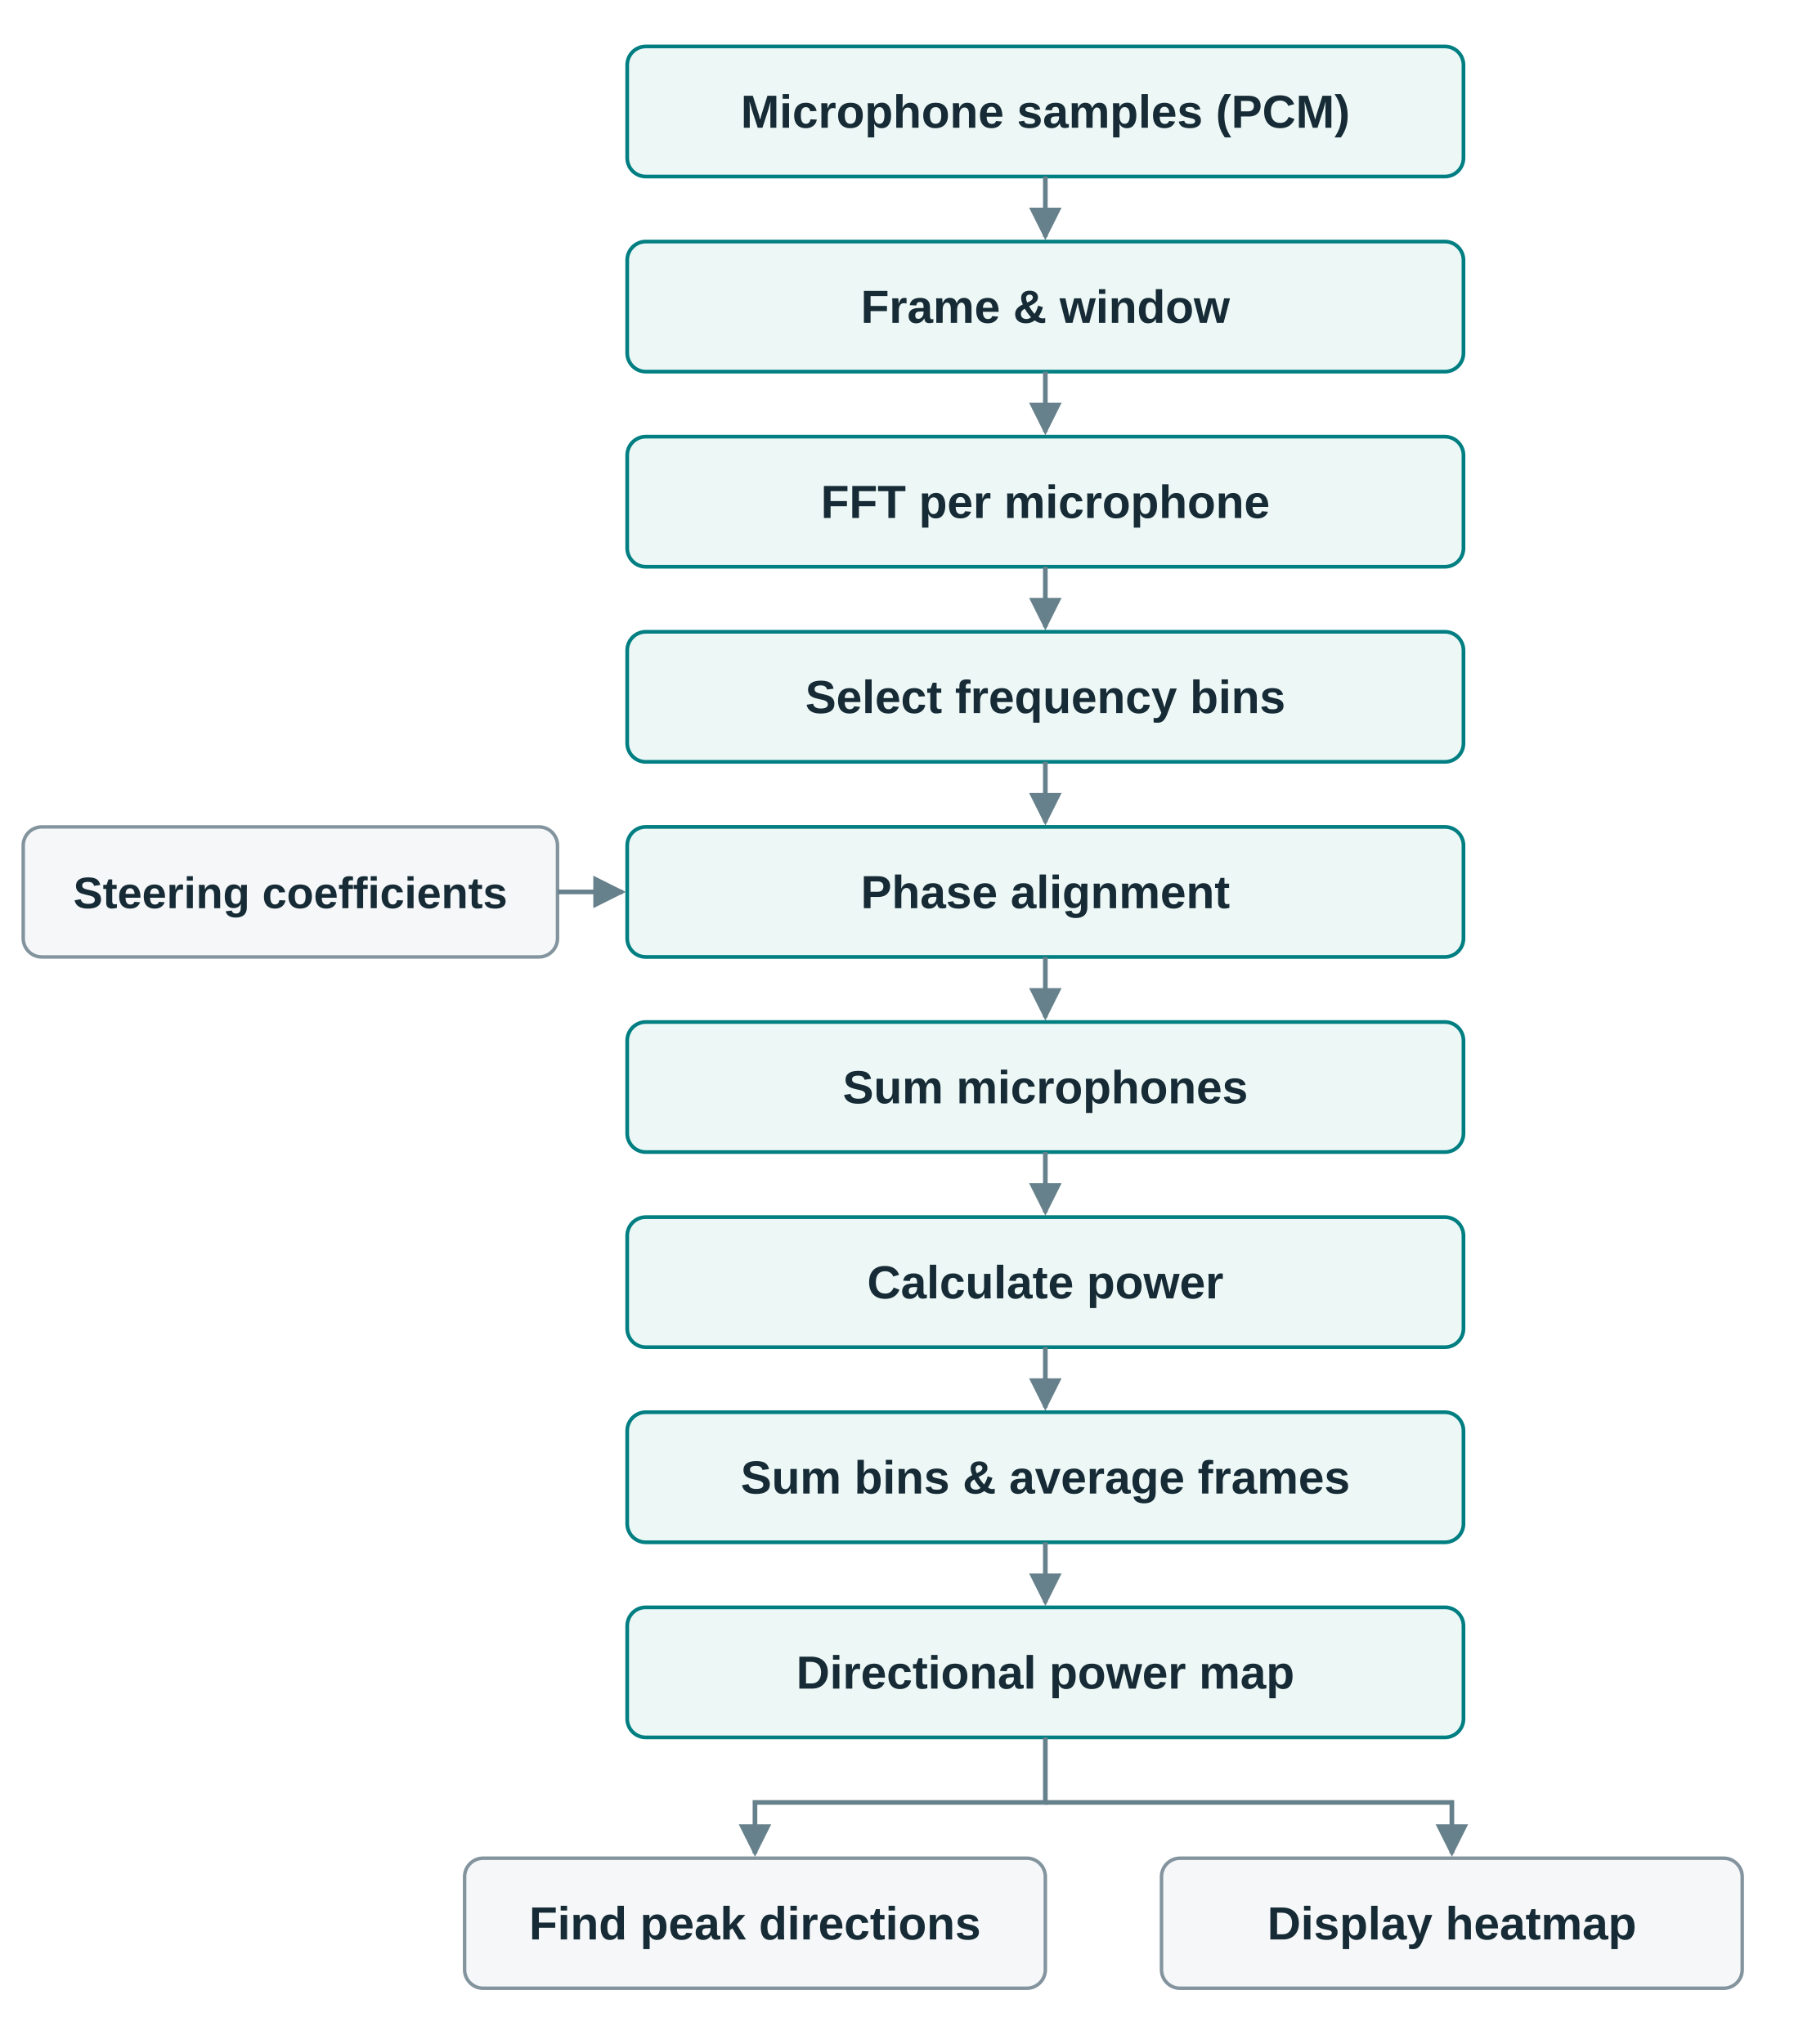
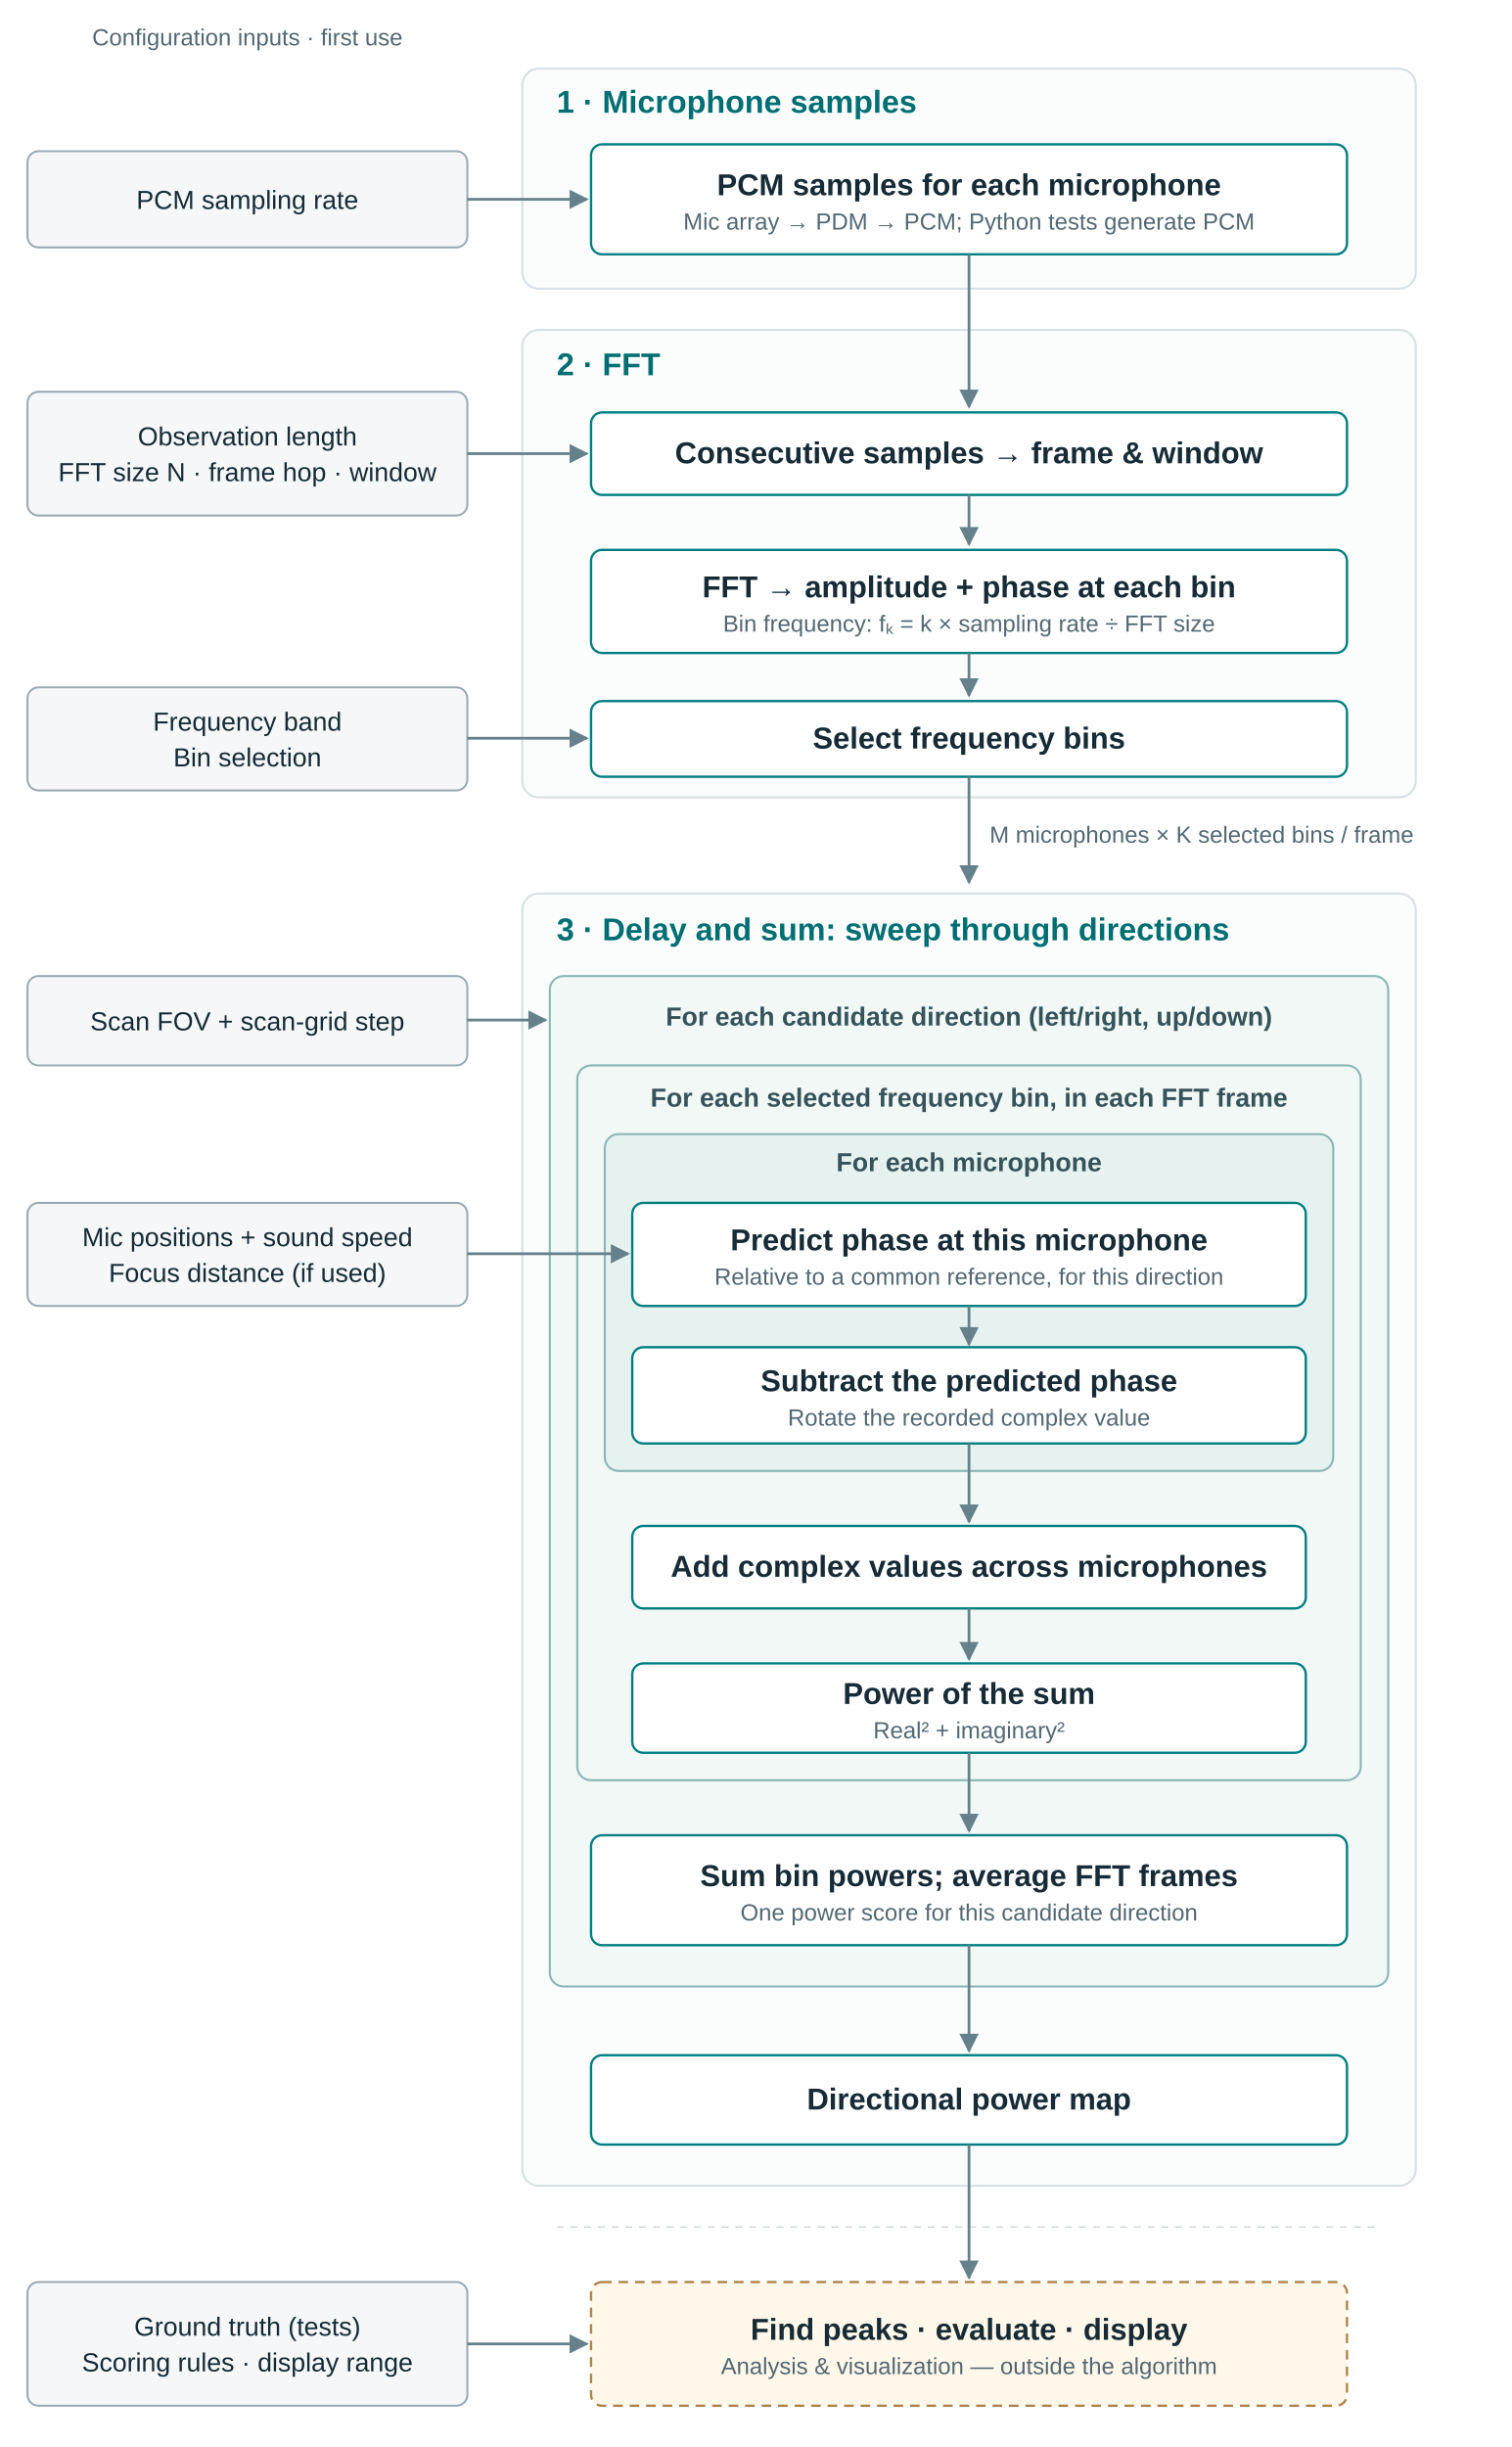
- <svg xmlns="http://www.w3.org/2000/svg" viewBox="0 0 780 880" role="img" aria-labelledby="title desc">
+ <svg xmlns="http://www.w3.org/2000/svg" viewBox="0 0 1100 1780" role="img" aria-labelledby="title desc">
  <defs>
    <marker id="arrow" viewBox="0 0 10 10" refX="9" refY="5" markerWidth="7" markerHeight="7" orient="auto">
      <path d="M0 0L10 5L0 10Z" fill="#66818b" />
    </marker>
  </defs>
-   <style>text{font:600 20px 'Segoe UI',Arial,sans-serif;fill:#162b35}.block{fill:#edf8f6;stroke:#007e81;stroke-width:1.6}.side{fill:#f5f7f9;stroke:#83949e;stroke-width:1.5}.arrow{fill:none;stroke:#66818b;stroke-width:2;marker-end:url(#arrow)}</style>
-   <rect width="780" height="880" fill="white" />
-   <rect x="270" y="20" width="360" height="56" rx="8" class="block" />
-   <text x="450" y="55" text-anchor="middle">Microphone samples (PCM)</text>
-   <path d="M450 76V102" class="arrow" />
-   <rect x="270" y="104" width="360" height="56" rx="8" class="block" />
-   <text x="450" y="139" text-anchor="middle">Frame &amp; window</text>
-   <path d="M450 160V186" class="arrow" />
-   <rect x="270" y="188" width="360" height="56" rx="8" class="block" />
-   <text x="450" y="223" text-anchor="middle">FFT per microphone</text>
-   <path d="M450 244V270" class="arrow" />
-   <rect x="270" y="272" width="360" height="56" rx="8" class="block" />
-   <text x="450" y="307" text-anchor="middle">Select frequency bins</text>
-   <path d="M450 328V354" class="arrow" />
-   <rect x="270" y="356" width="360" height="56" rx="8" class="block" />
-   <text x="450" y="391" text-anchor="middle">Phase alignment</text>
-   <path d="M450 412V438" class="arrow" />
-   <rect x="270" y="440" width="360" height="56" rx="8" class="block" />
-   <text x="450" y="475" text-anchor="middle">Sum microphones</text>
-   <path d="M450 496V522" class="arrow" />
-   <rect x="270" y="524" width="360" height="56" rx="8" class="block" />
-   <text x="450" y="559" text-anchor="middle">Calculate power</text>
-   <path d="M450 580V606" class="arrow" />
-   <rect x="270" y="608" width="360" height="56" rx="8" class="block" />
-   <text x="450" y="643" text-anchor="middle">Sum bins &amp; average frames</text>
-   <path d="M450 664V690" class="arrow" />
-   <rect x="270" y="692" width="360" height="56" rx="8" class="block" />
-   <text x="450" y="727" text-anchor="middle">Directional power map</text>
-   <rect x="10" y="356" width="230" height="56" rx="8" class="side" />
-   <text x="125" y="391" text-anchor="middle" style="font-size:19px">Steering coefficients</text>
-   <path d="M240 384H268" class="arrow" />
-   <path d="M450 748V776H325V798" class="arrow" />
-   <path d="M450 776H625V798" class="arrow" />
-   <rect x="200" y="800" width="250" height="56" rx="8" class="side" />
-   <text x="325" y="835" text-anchor="middle">Find peak directions</text>
-   <rect x="500" y="800" width="250" height="56" rx="8" class="side" />
-   <text x="625" y="835" text-anchor="middle">Display heatmap</text>
+   <style>text{font-family:'Segoe UI',Arial,sans-serif;fill:#162b35}.label{font-size:22px;font-weight:600}.small{font-size:17px;fill:#536873}.inputtext{font-size:19px}.heading{font-size:23px;font-weight:700;fill:#006e72}.looplabel{font-size:19px;font-weight:600;fill:#36535a}.section{fill:#fbfdfc;stroke:#d7e0e3;stroke-width:1.5}.loop{fill:#f1f8f6;stroke:#8ab7b3;stroke-width:1.5}.micloop{fill:#e6f2ef;stroke:#8ab7b3;stroke-width:1.5}.block{fill:white;stroke:#007e81;stroke-width:1.7}.input{fill:#f5f7f9;stroke:#98a7af;stroke-width:1.4}.output{fill:#fff7e9;stroke:#ad854b;stroke-width:1.7;stroke-dasharray:7 5}.arrow{fill:none;stroke:#66818b;stroke-width:2;marker-end:url(#arrow)}</style>
+   <rect width="1100" height="1780" fill="white" />
+   <text x="180" y="33" text-anchor="middle" class="small">Configuration inputs · first use</text>
+   <rect x="380" y="50" width="650" height="160" rx="12" class="section" />
+   <text x="405" y="82" class="heading">1 · Microphone samples</text>
+   <rect x="380" y="240" width="650" height="340" rx="12" class="section" />
+   <text x="405" y="273" class="heading">2 · FFT</text>
+   <rect x="380" y="650" width="650" height="940" rx="12" class="section" />
+   <text x="405" y="684" class="heading">3 · Delay and sum: sweep through directions</text>
+   <rect x="400" y="710" width="610" height="735" rx="10" class="loop" />
+   <text x="705" y="746" text-anchor="middle" class="looplabel">For each candidate direction (left/right, up/down)</text>
+   <rect x="420" y="775" width="570" height="520" rx="10" class="loop" />
+   <text x="705" y="805" text-anchor="middle" class="looplabel">For each selected frequency bin, in each FFT frame</text>
+   <rect x="440" y="825" width="530" height="245" rx="10" class="micloop" />
+   <text x="705" y="852" text-anchor="middle" class="looplabel">For each microphone</text>
+   <rect x="430" y="105" width="550" height="80" rx="8" class="block" />
+   <text x="705.0" y="142.0" text-anchor="middle" class="label">PCM samples for each microphone</text>
+   <text x="705.0" y="167.0" text-anchor="middle" class="small">Mic array → PDM → PCM; Python tests generate PCM</text>
+   <rect x="20" y="110" width="320" height="70" rx="8" class="input" />
+   <text x="180" y="152.0" text-anchor="middle" class="inputtext">PCM sampling rate</text>
+   <path d="M340 145H427" class="arrow" />
+   <path d="M705 185V296" class="arrow" />
+   <rect x="430" y="300" width="550" height="60" rx="8" class="block" />
+   <text x="705.0" y="337.0" text-anchor="middle" class="label">Consecutive samples → frame &amp; window</text>
+   <rect x="20" y="285" width="320" height="90" rx="8" class="input" />
+   <text x="180" y="324.0" text-anchor="middle" class="inputtext">Observation length</text>
+   <text x="180" y="350.0" text-anchor="middle" class="inputtext">FFT size N · frame hop · window</text>
+   <path d="M340 330H427" class="arrow" />
+   <path d="M705 360V396" class="arrow" />
+   <rect x="430" y="400" width="550" height="75" rx="8" class="block" />
+   <text x="705.0" y="434.5" text-anchor="middle" class="label">FFT → amplitude + phase at each bin</text>
+   <text x="705.0" y="459.5" text-anchor="middle" class="small">Bin frequency: fₖ = k × sampling rate ÷ FFT size</text>
+   <path d="M705 475V506" class="arrow" />
+   <rect x="430" y="510" width="550" height="55" rx="8" class="block" />
+   <text x="705.0" y="544.5" text-anchor="middle" class="label">Select frequency bins</text>
+   <rect x="20" y="500" width="320" height="75" rx="8" class="input" />
+   <text x="180" y="531.5" text-anchor="middle" class="inputtext">Frequency band</text>
+   <text x="180" y="557.5" text-anchor="middle" class="inputtext">Bin selection</text>
+   <path d="M340 537H427" class="arrow" />
+   <path d="M705 565V642" class="arrow" />
+   <text x="720" y="613" class="small">M microphones × K selected bins / frame</text>
+   <rect x="20" y="710" width="320" height="65" rx="8" class="input" />
+   <text x="180" y="749.5" text-anchor="middle" class="inputtext">Scan FOV + scan-grid step</text>
+   <path d="M340 742H397" class="arrow" />
+   <rect x="460" y="875" width="490" height="75" rx="8" class="block" />
+   <text x="705.0" y="909.5" text-anchor="middle" class="label">Predict phase at this microphone</text>
+   <text x="705.0" y="934.5" text-anchor="middle" class="small">Relative to a common reference, for this direction</text>
+   <rect x="20" y="875" width="320" height="75" rx="8" class="input" />
+   <text x="180" y="906.5" text-anchor="middle" class="inputtext">Mic positions + sound speed</text>
+   <text x="180" y="932.5" text-anchor="middle" class="inputtext">Focus distance (if used)</text>
+   <path d="M340 912H457" class="arrow" />
+   <path d="M705 950V978" class="arrow" />
+   <rect x="460" y="980" width="490" height="70" rx="8" class="block" />
+   <text x="705.0" y="1012.0" text-anchor="middle" class="label">Subtract the predicted phase</text>
+   <text x="705.0" y="1037.0" text-anchor="middle" class="small">Rotate the recorded complex value</text>
+   <path d="M705 1050V1107" class="arrow" />
+   <rect x="460" y="1110" width="490" height="60" rx="8" class="block" />
+   <text x="705.0" y="1147.0" text-anchor="middle" class="label">Add complex values across microphones</text>
+   <path d="M705 1170V1207" class="arrow" />
+   <rect x="460" y="1210" width="490" height="65" rx="8" class="block" />
+   <text x="705.0" y="1239.5" text-anchor="middle" class="label">Power of the sum</text>
+   <text x="705.0" y="1264.5" text-anchor="middle" class="small">Real² + imaginary²</text>
+   <path d="M705 1275V1332" class="arrow" />
+   <rect x="430" y="1335" width="550" height="80" rx="8" class="block" />
+   <text x="705.0" y="1372.0" text-anchor="middle" class="label">Sum bin powers; average FFT frames</text>
+   <text x="705.0" y="1397.0" text-anchor="middle" class="small">One power score for this candidate direction</text>
+   <path d="M705 1415V1492" class="arrow" />
+   <rect x="430" y="1495" width="550" height="65" rx="8" class="block" />
+   <text x="705.0" y="1534.5" text-anchor="middle" class="label">Directional power map</text>
+   <path d="M405 1620H1005" fill="none" stroke="#ccd4d8" stroke-dasharray="5 5" />
+   <path d="M705 1560V1657" class="arrow" />
+   <rect x="430" y="1660" width="550" height="90" rx="8" class="output" />
+   <text x="705.0" y="1702.0" text-anchor="middle" class="label">Find peaks · evaluate · display</text>
+   <text x="705.0" y="1727.0" text-anchor="middle" class="small">Analysis &amp; visualization — outside the algorithm</text>
+   <rect x="20" y="1660" width="320" height="90" rx="8" class="input" />
+   <text x="180" y="1699.0" text-anchor="middle" class="inputtext">Ground truth (tests)</text>
+   <text x="180" y="1725.0" text-anchor="middle" class="inputtext">Scoring rules · display range</text>
+   <path d="M340 1705H427" class="arrow" />
</svg>
